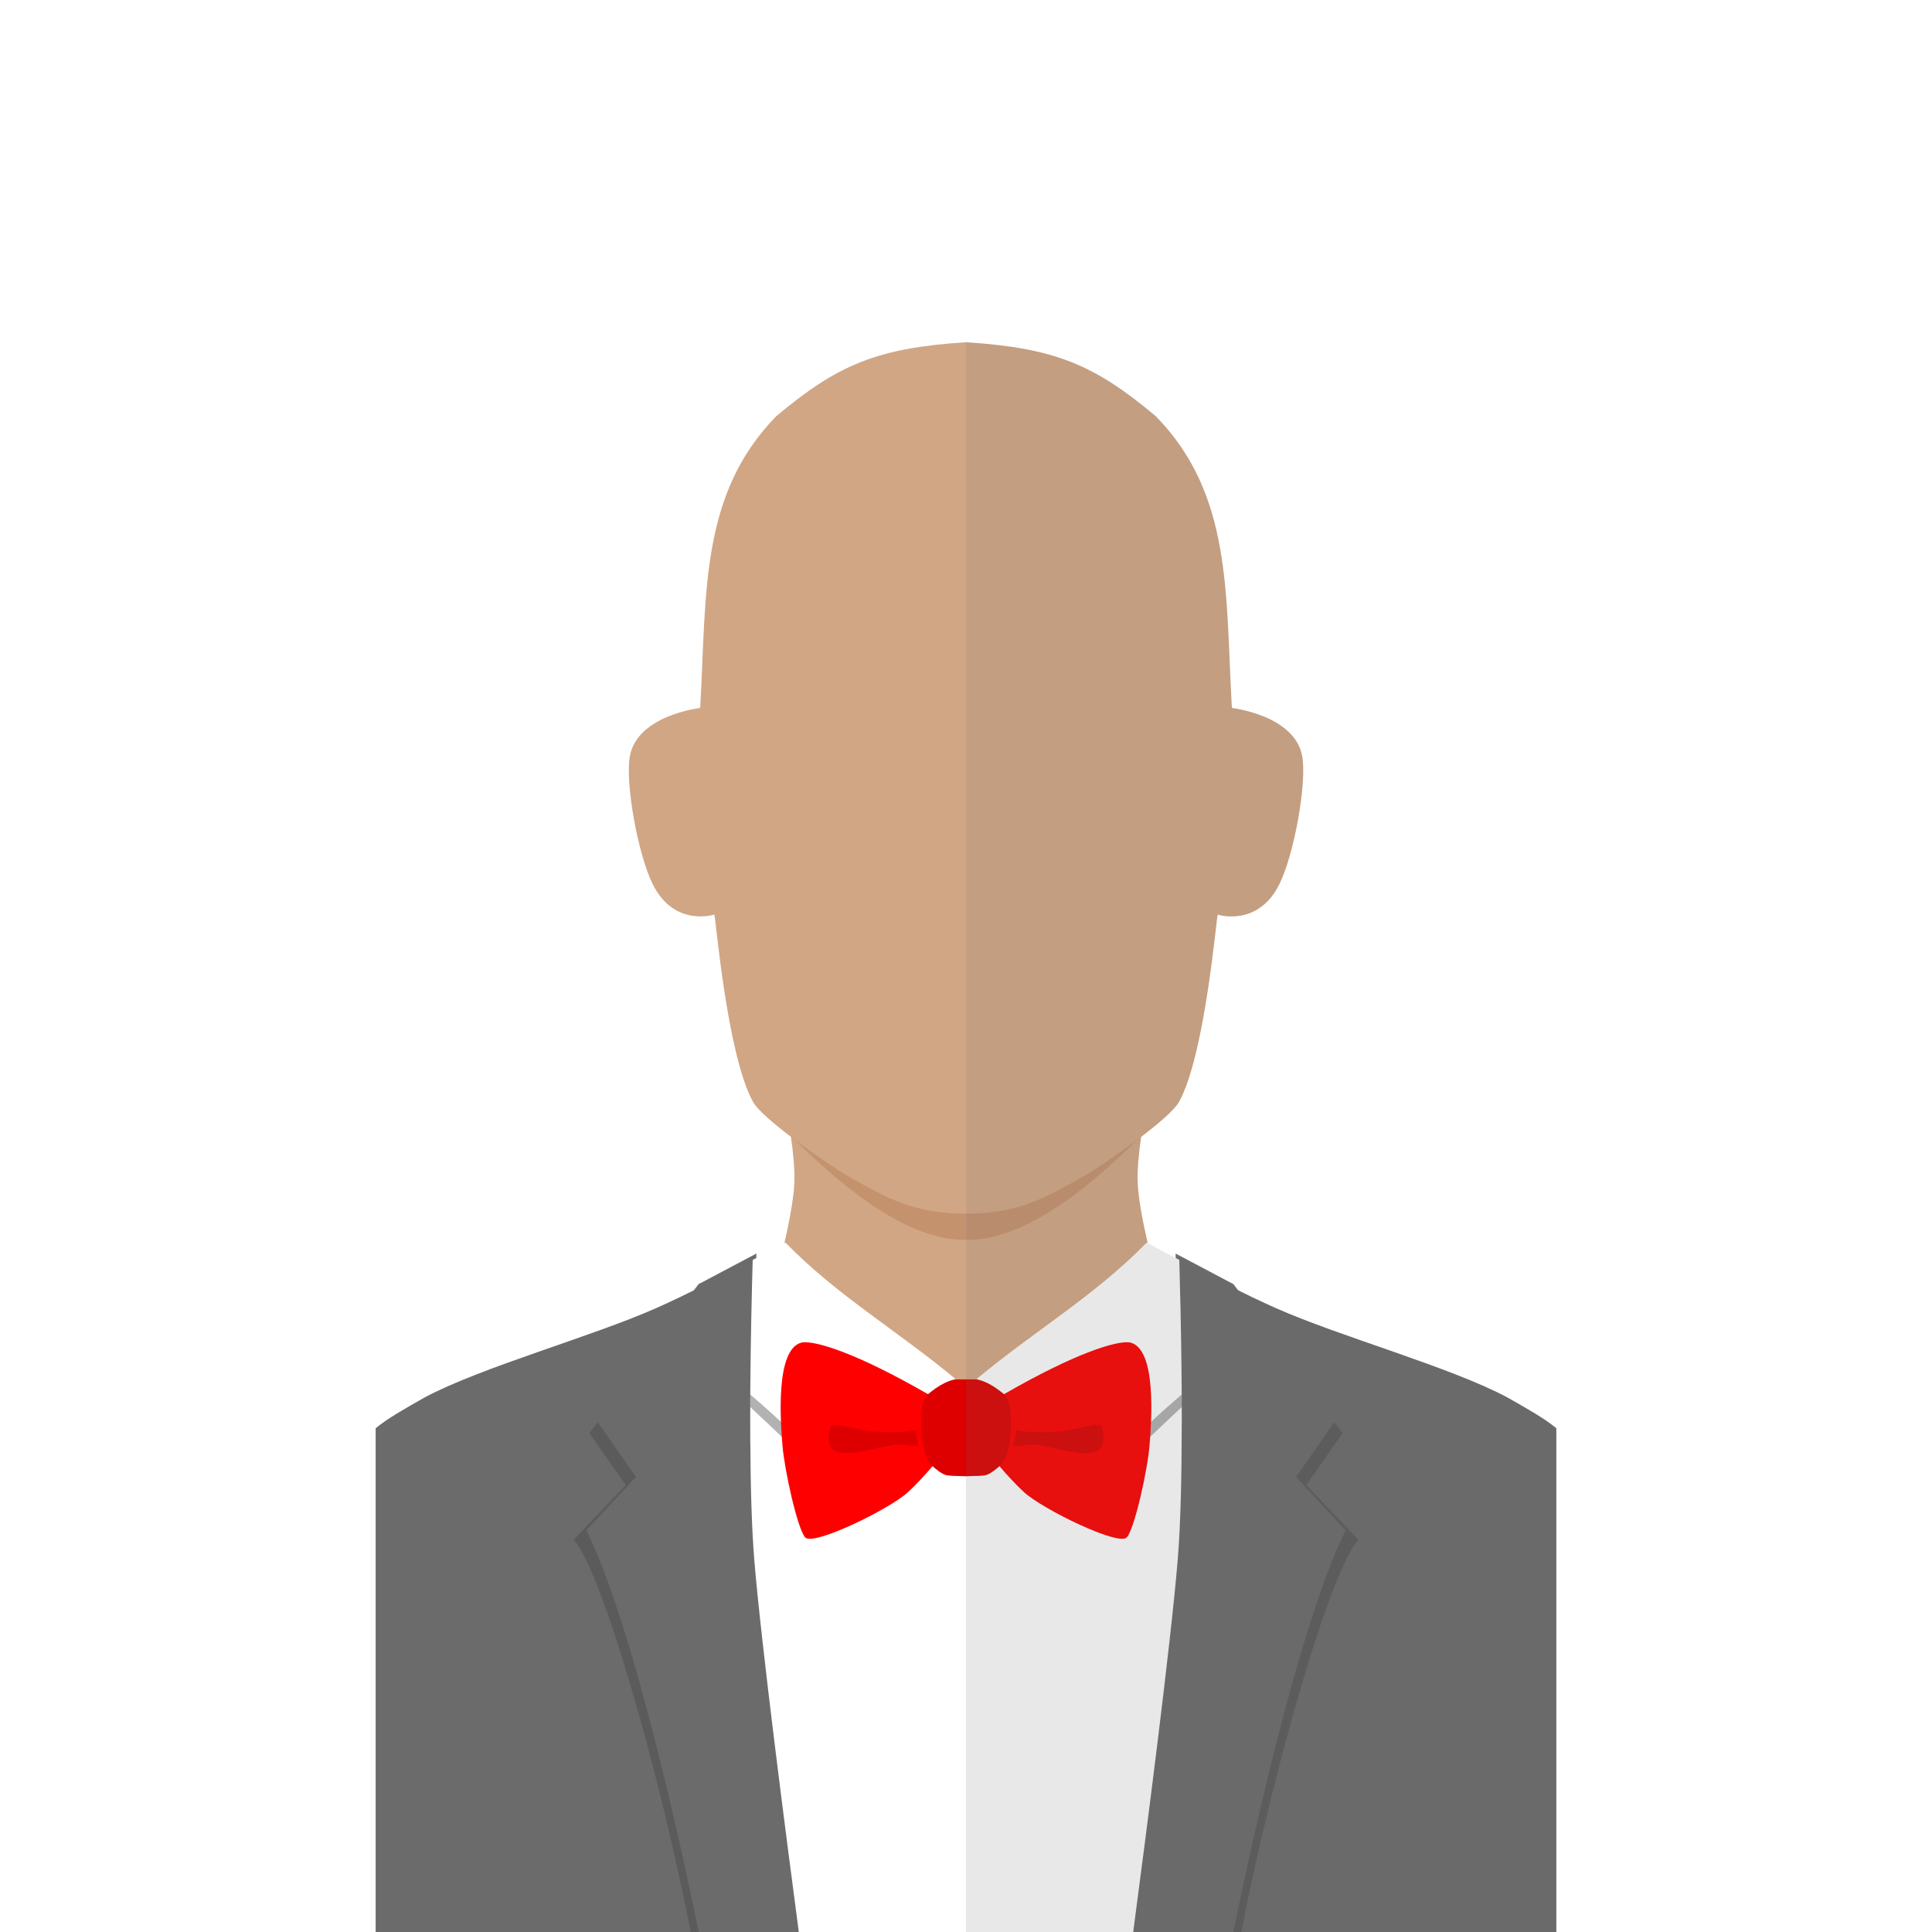
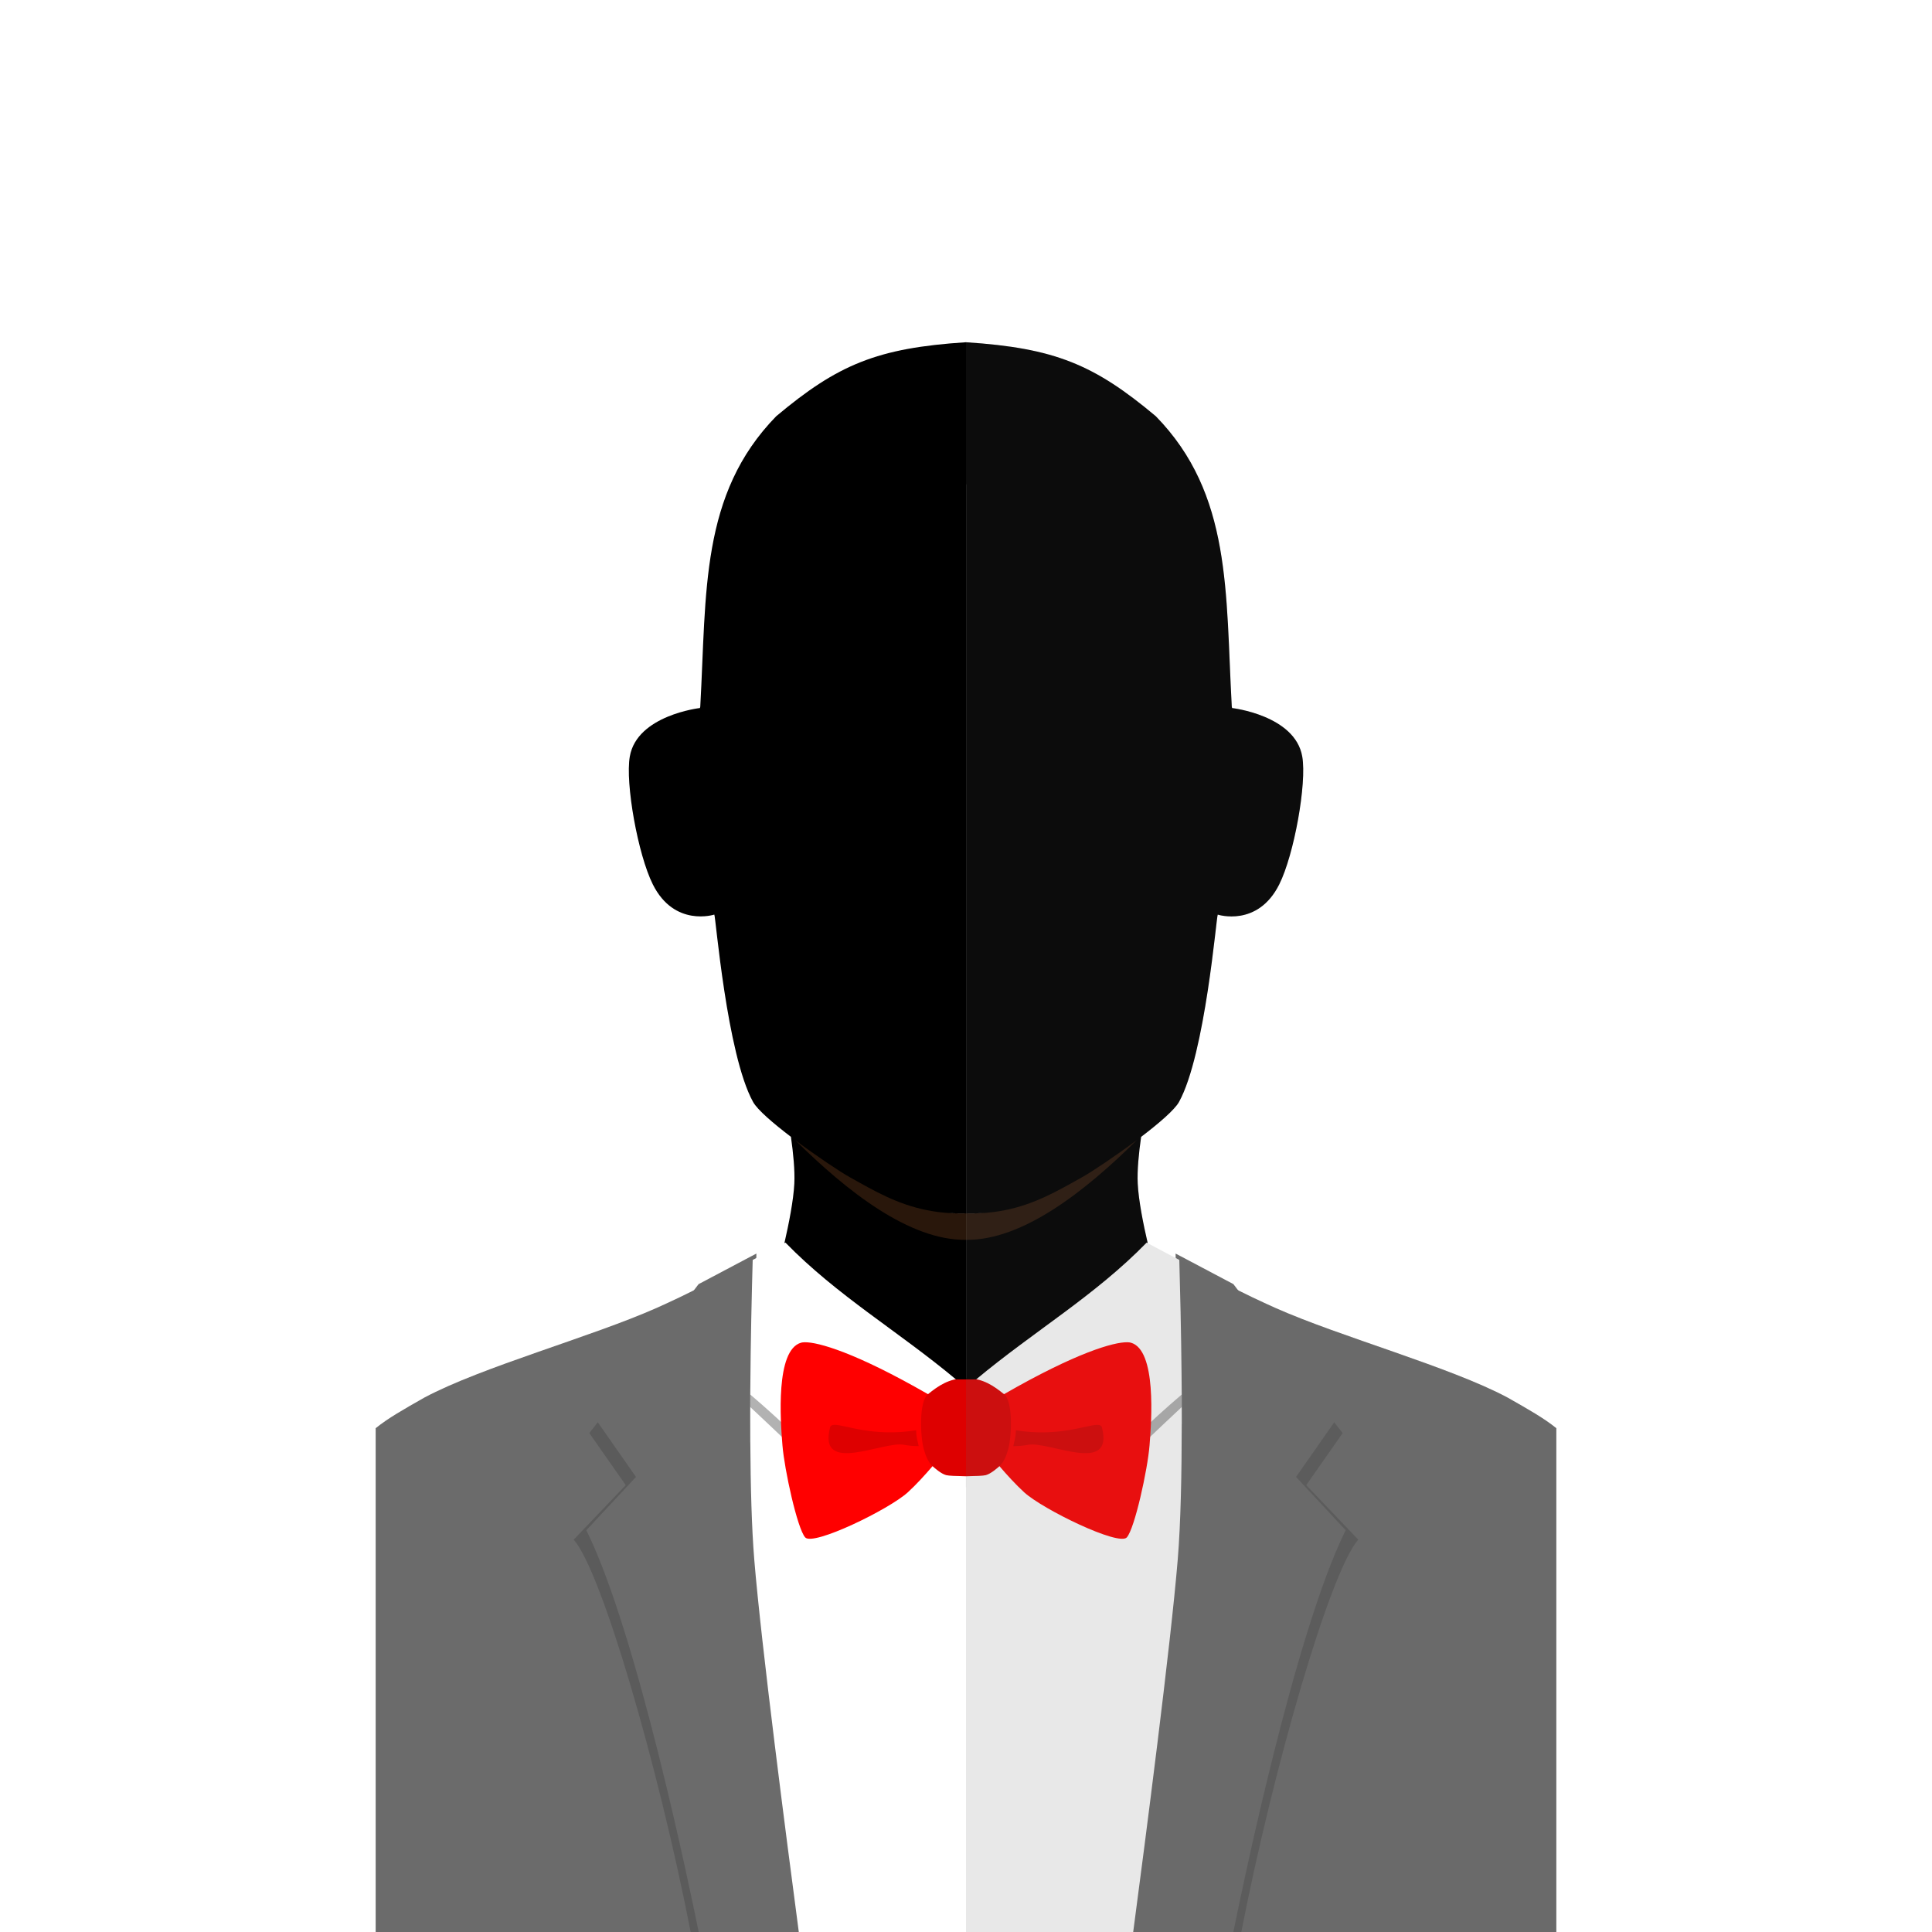
<svg xmlns="http://www.w3.org/2000/svg" height="500px" width="500px" viewBox="0 0 44 72" id="body-svg">
  <defs />
-   <g id="Body" style="display: inline;">
-     <path id="Suit" d="M 12.275 47.871 C 11.685 48.184 10.975 48.518 10.467 48.744 C 8.058 49.815 3.955 50.94 1.816 52.083 C 1.054 52.516 0.459 52.852 0 53.225 L 0 72 L 12.173 72 C 11.822 70.262 9.874 60.867 8.009 57.051 L 9.871 55.051 L 8.515 52.895 L 12.275 47.871 z M 31.725 47.871 L 35.485 52.895 L 34.129 55.051 L 35.991 57.051 C 34.126 60.867 32.178 70.262 31.826 72 L 44 72 L 44 53.225 C 43.541 52.852 42.946 52.516 42.183 52.083 C 40.045 50.94 35.942 49.815 33.533 48.744 C 33.025 48.518 32.315 48.184 31.725 47.871 z " style="fill-rule: evenodd; fill: rgb(107, 107, 107);" />
-     <path id="LapelShadow" d="M 8.362 52.896 L 7.962 53.407 L 9.32 55.347 L 7.38 57.379 C 8.412 58.533 10.529 65.793 11.739 72 L 12.173 72 C 11.822 70.263 9.874 60.868 8.009 57.052 L 9.871 55.052 L 8.362 52.896 z M 35.638 52.896 L 34.129 55.052 L 35.991 57.052 C 34.126 60.868 32.178 70.263 31.826 72 L 32.261 72 C 33.471 65.793 35.588 58.533 36.62 57.379 L 34.68 55.347 L 36.038 53.407 L 35.638 52.896 z " style="fill: rgb(0, 0, 0); fill-rule: evenodd; fill-opacity: 0.15;" />
-     <path id="Lapel" d="M 14.189 46.717 L 13.988 46.822 C 13.68 46.986 12.807 47.447 12.061 47.842 L 12.035 47.855 L 8.199 52.892 L 9.701 55.041 L 7.85 57.028 L 7.89 57.109 C 8.812 58.995 9.768 62.299 10.531 65.338 C 11.289 68.357 11.858 71.113 12.038 72 L 15.903 72 L 15.9 71.982 C 15.44 68.508 14.503 61.293 14.242 58.119 C 13.996 55.124 14.103 49.784 14.184 46.943 L 14.189 46.717 z M 29.811 46.717 L 29.816 46.943 C 29.897 49.784 30.004 55.124 29.758 58.119 C 29.497 61.293 28.56 68.508 28.1 71.982 L 28.097 72 L 31.963 72 C 32.143 71.113 32.711 68.357 33.469 65.338 C 34.232 62.299 35.188 58.995 36.109 57.109 L 36.149 57.028 L 34.299 55.041 L 35.801 52.892 L 31.965 47.855 L 31.94 47.842 C 31.193 47.447 30.32 46.986 30.012 46.822 L 29.811 46.717 z " style="fill-rule: evenodd; fill: rgb(107, 107, 107);" />
-     <path id="Shirt" d="M 15.27 46.309 C 15.202 46.344 14.329 46.807 14.051 46.954 C 14.015 48.217 13.975 49.912 13.962 51.753 L 13.961 51.752 C 13.956 52.414 13.956 53.084 13.96 53.745 L 13.962 53.748 C 13.972 55.374 14.012 56.935 14.11 58.13 C 14.372 61.314 15.309 68.525 15.769 72 L 18.12 72 L 21.999 72 L 21.999 55.421 L 22.001 55.421 L 22.001 72 L 25.88 72 L 28.231 72 C 28.691 68.525 29.628 61.314 29.89 58.13 C 30.002 56.769 30.039 54.934 30.04 53.068 L 30.043 53.064 C 30.043 52.699 30.042 52.333 30.04 51.969 C 30.039 51.95 30.039 51.932 30.039 51.913 C 30.038 51.796 30.037 51.68 30.036 51.564 C 30.036 51.461 30.035 51.357 30.034 51.255 C 30.034 51.23 30.034 51.205 30.033 51.18 L 30.033 51.18 C 30.017 49.562 29.981 48.085 29.949 46.954 C 29.671 46.807 28.798 46.344 28.73 46.309 C 26.791 48.299 24.539 49.6 22.369 51.412 C 22.369 51.412 22.362 51.407 22.362 51.407 L 22.001 51.407 L 22.001 51.674 L 21.999 51.674 L 21.999 51.407 L 21.637 51.407 C 21.638 51.407 21.631 51.412 21.631 51.412 C 19.461 49.6 17.209 48.299 15.27 46.309 z M 14.838 52.743 C 14.988 52.879 15.139 53.018 15.292 53.162 C 15.445 53.306 15.599 53.453 15.755 53.605 C 15.911 53.757 16.068 53.912 16.227 54.072 C 16.385 54.231 16.545 54.395 16.706 54.563 C 16.867 54.73 17.029 54.902 17.193 55.079 C 17.356 55.255 17.52 55.436 17.686 55.621 C 17.52 55.436 17.356 55.255 17.193 55.079 C 17.029 54.902 16.867 54.73 16.706 54.563 C 16.545 54.395 16.385 54.231 16.227 54.072 C 16.068 53.912 15.911 53.757 15.755 53.605 C 15.599 53.453 15.445 53.306 15.292 53.162 C 15.139 53.018 14.988 52.879 14.838 52.743 z M 29.162 52.743 C 29.012 52.879 28.861 53.018 28.708 53.162 C 28.555 53.306 28.401 53.453 28.245 53.605 C 28.089 53.757 27.931 53.912 27.773 54.072 C 27.614 54.231 27.455 54.395 27.294 54.563 C 27.133 54.73 26.97 54.902 26.807 55.079 C 26.644 55.255 26.48 55.436 26.314 55.621 C 26.254 55.532 26.193 55.444 26.132 55.358 C 26.193 55.444 26.254 55.532 26.314 55.621 C 26.48 55.436 26.644 55.255 26.807 55.079 C 26.97 54.902 27.133 54.73 27.294 54.563 C 27.455 54.395 27.614 54.231 27.773 54.072 C 27.931 53.912 28.089 53.757 28.245 53.605 C 28.401 53.453 28.555 53.306 28.708 53.162 C 28.861 53.018 29.012 52.879 29.162 52.743 z M 19.252 53.641 C 19.123 53.783 18.991 53.931 18.86 54.085 C 18.794 54.162 18.728 54.24 18.662 54.32 C 18.596 54.4 18.53 54.481 18.465 54.564 C 18.407 54.636 18.35 54.709 18.293 54.783 C 18.35 54.709 18.407 54.636 18.465 54.564 C 18.53 54.482 18.596 54.4 18.662 54.32 C 18.728 54.241 18.794 54.162 18.86 54.085 C 18.992 53.931 19.123 53.783 19.252 53.641 z M 25.394 54.389 C 25.431 54.434 25.467 54.479 25.503 54.524 C 25.467 54.479 25.431 54.434 25.394 54.389 z M 25.575 54.613 C 25.613 54.661 25.65 54.71 25.688 54.758 C 25.651 54.71 25.613 54.661 25.575 54.613 z M 18.24 54.852 C 18.197 54.907 18.155 54.964 18.113 55.02 C 18.155 54.964 18.197 54.908 18.24 54.852 z M 25.769 54.863 C 25.814 54.923 25.859 54.983 25.904 55.043 C 25.859 54.983 25.814 54.923 25.769 54.863 z M 25.935 55.084 C 25.988 55.157 26.042 55.231 26.095 55.305 C 26.042 55.231 25.988 55.157 25.935 55.084 z M 18.056 55.097 C 18.011 55.158 17.966 55.221 17.921 55.283 C 17.966 55.221 18.011 55.158 18.056 55.097 z " style="fill-rule: evenodd; fill: rgb(255, 255, 255);" />
-     <path id="CollarShadow" d="M 30.032 51.18 C 30.034 51.424 30.037 51.664 30.039 51.913 C 30.037 51.668 30.036 51.422 30.033 51.18 L 30.032 51.18 z M 21.999 51.674 L 21.999 55.195 L 21.999 55.421 L 22.001 55.421 L 22.001 55.195 L 22.001 51.674 L 21.999 51.674 z M 13.961 51.752 C 13.956 52.414 13.956 53.084 13.96 53.745 L 13.962 53.748 C 13.96 53.313 13.959 52.874 13.96 52.436 C 14.382 52.831 17.292 55.566 17.678 56.024 L 17.697 56.046 C 17.757 56.006 17.82 55.927 17.916 55.831 C 18.159 55.588 19.068 54.471 19.436 53.945 L 20.193 55.195 L 19.252 53.641 C 18.734 54.209 18.191 54.873 17.686 55.621 C 16.363 54.141 15.103 52.943 13.96 51.969 C 13.961 51.895 13.962 51.826 13.962 51.753 L 13.961 51.752 z M 30.04 51.969 C 28.897 52.943 27.637 54.141 26.314 55.621 C 25.807 54.871 25.265 54.208 24.748 53.641 L 24.564 53.945 C 24.932 54.471 25.841 55.588 26.084 55.831 C 26.18 55.927 26.243 56.006 26.303 56.046 L 26.322 56.024 C 26.708 55.566 29.618 52.831 30.04 52.436 C 30.04 52.646 30.04 52.857 30.04 53.068 L 30.043 53.064 C 30.043 52.699 30.042 52.333 30.04 51.969 z " style="fill: rgb(0, 0, 0); fill-rule: evenodd; fill-opacity: 0.304;" />
-     <g id="TieGroup" style="display: none;">
-       <path fill="#ff0000" id="Tie" d="M 20.389,55.195 18.12,72 h 3.879 V 55.195 Z m 1.611,0 V 72 h 3.879 L 23.61,55.195 Z" style="fill-rule: evenodd;" />
-       <path fill="#ff0000" id="TieKnot" d="m 21.637,51.407 c 0.023,-0.007 -1.103,0.811 -2.391,2.226 l 0.946,1.562 h 1.806 v -3.788 z m 0.363,0 v 3.788 h 1.806 l 0.946,-1.562 c -1.288,-1.415 -2.413,-2.233 -2.391,-2.226 z" style="fill-rule: evenodd;" />
-       <path id="TieTint" d="M 20.389,55.195 18.12,72 h 3.879 V 55.195 Z m 1.611,0 V 72 h 3.879 L 23.61,55.195 Z" style="fill: rgb(0, 0, 0); fill-opacity: 0.15; fill-rule: evenodd;" />
+   <g id="Body" style="display: inline">
+     <path id="Suit" d="M 12.275 47.871 C 11.685 48.184 10.975 48.518 10.467 48.744 C 8.058 49.815 3.955 50.94 1.816 52.083 C 1.054 52.516 0.459 52.852 0 53.225 L 0 72 L 12.173 72 C 11.822 70.262 9.874 60.867 8.009 57.051 L 9.871 55.051 L 8.515 52.895 L 12.275 47.871 z M 31.725 47.871 L 35.485 52.895 L 34.129 55.051 L 35.991 57.051 C 34.126 60.867 32.178 70.262 31.826 72 L 44 72 L 44 53.225 C 43.541 52.852 42.946 52.516 42.183 52.083 C 40.045 50.94 35.942 49.815 33.533 48.744 C 33.025 48.518 32.315 48.184 31.725 47.871 z " style="fill-rule: evenodd; fill: rgb(107, 107, 107)" />
+     <path id="LapelShadow" d="M 8.362 52.896 L 7.962 53.407 L 9.32 55.347 L 7.38 57.379 C 8.412 58.533 10.529 65.793 11.739 72 L 12.173 72 C 11.822 70.263 9.874 60.868 8.009 57.052 L 9.871 55.052 L 8.362 52.896 z M 35.638 52.896 L 34.129 55.052 L 35.991 57.052 C 34.126 60.868 32.178 70.263 31.826 72 L 32.261 72 C 33.471 65.793 35.588 58.533 36.62 57.379 L 34.68 55.347 L 36.038 53.407 L 35.638 52.896 z " style="fill: rgb(0, 0, 0); fill-rule: evenodd; fill-opacity: 0.15" />
+     <path id="Lapel" d="M 14.189 46.717 L 13.988 46.822 C 13.68 46.986 12.807 47.447 12.061 47.842 L 12.035 47.855 L 8.199 52.892 L 9.701 55.041 L 7.85 57.028 L 7.89 57.109 C 8.812 58.995 9.768 62.299 10.531 65.338 C 11.289 68.357 11.858 71.113 12.038 72 L 15.903 72 L 15.9 71.982 C 15.44 68.508 14.503 61.293 14.242 58.119 C 13.996 55.124 14.103 49.784 14.184 46.943 L 14.189 46.717 z M 29.811 46.717 L 29.816 46.943 C 29.897 49.784 30.004 55.124 29.758 58.119 C 29.497 61.293 28.56 68.508 28.1 71.982 L 28.097 72 L 31.963 72 C 32.143 71.113 32.711 68.357 33.469 65.338 C 34.232 62.299 35.188 58.995 36.109 57.109 L 36.149 57.028 L 34.299 55.041 L 35.801 52.892 L 31.965 47.855 L 31.94 47.842 C 31.193 47.447 30.32 46.986 30.012 46.822 L 29.811 46.717 z " style="fill-rule: evenodd; fill: rgb(107, 107, 107)" />
+     <path id="Shirt" d="M 15.27 46.309 C 15.202 46.344 14.329 46.807 14.051 46.954 C 14.015 48.217 13.975 49.912 13.962 51.753 L 13.961 51.752 C 13.956 52.414 13.956 53.084 13.96 53.745 L 13.962 53.748 C 13.972 55.374 14.012 56.935 14.11 58.13 C 14.372 61.314 15.309 68.525 15.769 72 L 18.12 72 L 21.999 72 L 21.999 55.421 L 22.001 55.421 L 22.001 72 L 25.88 72 L 28.231 72 C 28.691 68.525 29.628 61.314 29.89 58.13 C 30.002 56.769 30.039 54.934 30.04 53.068 L 30.043 53.064 C 30.043 52.699 30.042 52.333 30.04 51.969 C 30.039 51.95 30.039 51.932 30.039 51.913 C 30.038 51.796 30.037 51.68 30.036 51.564 C 30.036 51.461 30.035 51.357 30.034 51.255 C 30.034 51.23 30.034 51.205 30.033 51.18 L 30.033 51.18 C 30.017 49.562 29.981 48.085 29.949 46.954 C 29.671 46.807 28.798 46.344 28.73 46.309 C 26.791 48.299 24.539 49.6 22.369 51.412 C 22.369 51.412 22.362 51.407 22.362 51.407 L 22.001 51.407 L 22.001 51.674 L 21.999 51.674 L 21.999 51.407 L 21.637 51.407 C 21.638 51.407 21.631 51.412 21.631 51.412 C 19.461 49.6 17.209 48.299 15.27 46.309 z M 14.838 52.743 C 14.988 52.879 15.139 53.018 15.292 53.162 C 15.445 53.306 15.599 53.453 15.755 53.605 C 15.911 53.757 16.068 53.912 16.227 54.072 C 16.385 54.231 16.545 54.395 16.706 54.563 C 16.867 54.73 17.029 54.902 17.193 55.079 C 17.356 55.255 17.52 55.436 17.686 55.621 C 17.52 55.436 17.356 55.255 17.193 55.079 C 17.029 54.902 16.867 54.73 16.706 54.563 C 16.545 54.395 16.385 54.231 16.227 54.072 C 16.068 53.912 15.911 53.757 15.755 53.605 C 15.599 53.453 15.445 53.306 15.292 53.162 C 15.139 53.018 14.988 52.879 14.838 52.743 z M 29.162 52.743 C 29.012 52.879 28.861 53.018 28.708 53.162 C 28.555 53.306 28.401 53.453 28.245 53.605 C 28.089 53.757 27.931 53.912 27.773 54.072 C 27.614 54.231 27.455 54.395 27.294 54.563 C 27.133 54.73 26.97 54.902 26.807 55.079 C 26.644 55.255 26.48 55.436 26.314 55.621 C 26.254 55.532 26.193 55.444 26.132 55.358 C 26.193 55.444 26.254 55.532 26.314 55.621 C 26.48 55.436 26.644 55.255 26.807 55.079 C 26.97 54.902 27.133 54.73 27.294 54.563 C 27.455 54.395 27.614 54.231 27.773 54.072 C 27.931 53.912 28.089 53.757 28.245 53.605 C 28.401 53.453 28.555 53.306 28.708 53.162 C 28.861 53.018 29.012 52.879 29.162 52.743 z M 19.252 53.641 C 19.123 53.783 18.991 53.931 18.86 54.085 C 18.794 54.162 18.728 54.24 18.662 54.32 C 18.596 54.4 18.53 54.481 18.465 54.564 C 18.407 54.636 18.35 54.709 18.293 54.783 C 18.35 54.709 18.407 54.636 18.465 54.564 C 18.53 54.482 18.596 54.4 18.662 54.32 C 18.728 54.241 18.794 54.162 18.86 54.085 C 18.992 53.931 19.123 53.783 19.252 53.641 z M 25.394 54.389 C 25.431 54.434 25.467 54.479 25.503 54.524 C 25.467 54.479 25.431 54.434 25.394 54.389 z M 25.575 54.613 C 25.613 54.661 25.65 54.71 25.688 54.758 C 25.651 54.71 25.613 54.661 25.575 54.613 z M 18.24 54.852 C 18.197 54.907 18.155 54.964 18.113 55.02 C 18.155 54.964 18.197 54.908 18.24 54.852 z M 25.769 54.863 C 25.814 54.923 25.859 54.983 25.904 55.043 C 25.859 54.983 25.814 54.923 25.769 54.863 z M 25.935 55.084 C 25.988 55.157 26.042 55.231 26.095 55.305 C 26.042 55.231 25.988 55.157 25.935 55.084 z M 18.056 55.097 C 18.011 55.158 17.966 55.221 17.921 55.283 C 17.966 55.221 18.011 55.158 18.056 55.097 z " style="fill-rule: evenodd; fill: rgb(255, 255, 255)" />
+     <path id="CollarShadow" d="M 30.032 51.18 C 30.034 51.424 30.037 51.664 30.039 51.913 C 30.037 51.668 30.036 51.422 30.033 51.18 L 30.032 51.18 z M 21.999 51.674 L 21.999 55.195 L 21.999 55.421 L 22.001 55.421 L 22.001 55.195 L 22.001 51.674 L 21.999 51.674 z M 13.961 51.752 C 13.956 52.414 13.956 53.084 13.96 53.745 L 13.962 53.748 C 13.96 53.313 13.959 52.874 13.96 52.436 C 14.382 52.831 17.292 55.566 17.678 56.024 L 17.697 56.046 C 17.757 56.006 17.82 55.927 17.916 55.831 C 18.159 55.588 19.068 54.471 19.436 53.945 L 20.193 55.195 L 19.252 53.641 C 18.734 54.209 18.191 54.873 17.686 55.621 C 16.363 54.141 15.103 52.943 13.96 51.969 C 13.961 51.895 13.962 51.826 13.962 51.753 L 13.961 51.752 z M 30.04 51.969 C 28.897 52.943 27.637 54.141 26.314 55.621 C 25.807 54.871 25.265 54.208 24.748 53.641 L 24.564 53.945 C 24.932 54.471 25.841 55.588 26.084 55.831 C 26.18 55.927 26.243 56.006 26.303 56.046 L 26.322 56.024 C 26.708 55.566 29.618 52.831 30.04 52.436 C 30.04 52.646 30.04 52.857 30.04 53.068 L 30.043 53.064 C 30.043 52.699 30.042 52.333 30.04 51.969 z " style="fill: rgb(0, 0, 0); fill-rule: evenodd; fill-opacity: 0.304" />
+     <g id="TieGroup" style="display: none">
+       <path fill="#ff0000" id="Tie" d="M 20.389,55.195 18.12,72 h 3.879 V 55.195 Z m 1.611,0 V 72 h 3.879 L 23.61,55.195 Z" style="fill-rule: evenodd" />
+       <path fill="#ff0000" id="TieKnot" d="m 21.637,51.407 c 0.023,-0.007 -1.103,0.811 -2.391,2.226 l 0.946,1.562 h 1.806 v -3.788 z m 0.363,0 v 3.788 h 1.806 l 0.946,-1.562 c -1.288,-1.415 -2.413,-2.233 -2.391,-2.226 z" style="fill-rule: evenodd" />
+       <path id="TieTint" d="M 20.389,55.195 18.12,72 h 3.879 V 55.195 Z m 1.611,0 V 72 h 3.879 L 23.61,55.195 Z" style="fill: rgb(0, 0, 0); fill-opacity: 0.15; fill-rule: evenodd" />
    </g>
-     <g id="BowtieGroup" style="display: inline;">
-       <path fill="#ff0000" d="m 15.995,50.022 c -0.056,6.37e-4 -0.101,0.006 -0.136,0.015 -0.968,0.265 -0.773,2.923 -0.699,3.83 0.074,0.907 0.552,3.091 0.846,3.427 0.294,0.336 3.127,-1.042 3.826,-1.68 0.319,-0.292 0.653,-0.66 0.922,-0.975 3.6e-4,3.26e-4 7.05e-4,7.4e-4 0.001,10e-4 0.058,0.053 0.315,0.286 0.513,0.335 0.085,0.021 0.357,0.034 0.732,0.04 0.375,-0.006 0.647,-0.018 0.732,-0.04 0.198,-0.05 0.455,-0.283 0.513,-0.335 3.28e-4,-2.93e-4 6.73e-4,-7.07e-4 0.001,-10e-4 0.269,0.315 0.603,0.683 0.922,0.975 0.699,0.638 3.531,2.016 3.826,1.68 0.294,-0.336 0.773,-2.52 0.846,-3.427 0.074,-0.907 0.268,-3.565 -0.699,-3.83 -0.034,-0.009 -0.079,-0.015 -0.136,-0.015 -0.499,-0.006 -1.883,0.379 -4.589,1.935 -0.375,-0.302 -0.782,-0.596 -1.416,-0.596 -0.634,0 -1.041,0.294 -1.416,0.596 -2.706,-1.556 -4.09,-1.94 -4.589,-1.935 z" id="Bowtie" style="fill-rule: evenodd;" />
-       <path d="m 20.579,51.961 c -0.336,0.269 -0.285,1.579 -0.151,2.049 0.068,0.239 0.16,0.48 0.327,0.631 0.058,0.053 0.315,0.286 0.513,0.335 0.085,0.021 0.357,0.034 0.732,0.04 0.375,-0.006 0.647,-0.018 0.732,-0.04 0.198,-0.05 0.455,-0.283 0.513,-0.335 0.167,-0.151 0.259,-0.392 0.327,-0.631 0.134,-0.47 0.185,-1.781 -0.151,-2.049 -0.377,-0.303 -0.784,-0.6 -1.421,-0.6 -0.637,0 -1.044,0.296 -1.421,0.6 z m -3.483,1.139 c -0.09,0.002 -0.145,0.029 -0.162,0.096 -0.46,1.789 1.983,0.496 2.755,0.647 0.178,0.035 0.365,0.049 0.548,0.05 -0.041,-0.212 -0.092,-0.309 -0.095,-0.592 -1.598,0.261 -2.656,-0.209 -3.046,-0.202 z m 9.785,0 c -0.408,0.01 -1.456,0.458 -3.023,0.202 -0.003,0.282 -0.054,0.38 -0.095,0.592 0.183,-0.002 0.371,-0.015 0.548,-0.05 0.773,-0.151 3.215,1.142 2.755,-0.647 -0.019,-0.073 -0.082,-0.099 -0.186,-0.096 z" id="BowtieShadow" style="fill: rgb(0, 0, 0); fill-opacity: 0.13; fill-rule: evenodd;" />
+     <g id="BowtieGroup" style="display: inline">
+       <path fill="#ff0000" d="m 15.995,50.022 c -0.056,6.37e-4 -0.101,0.006 -0.136,0.015 -0.968,0.265 -0.773,2.923 -0.699,3.83 0.074,0.907 0.552,3.091 0.846,3.427 0.294,0.336 3.127,-1.042 3.826,-1.68 0.319,-0.292 0.653,-0.66 0.922,-0.975 3.6e-4,3.26e-4 7.05e-4,7.4e-4 0.001,10e-4 0.058,0.053 0.315,0.286 0.513,0.335 0.085,0.021 0.357,0.034 0.732,0.04 0.375,-0.006 0.647,-0.018 0.732,-0.04 0.198,-0.05 0.455,-0.283 0.513,-0.335 3.28e-4,-2.93e-4 6.73e-4,-7.07e-4 0.001,-10e-4 0.269,0.315 0.603,0.683 0.922,0.975 0.699,0.638 3.531,2.016 3.826,1.68 0.294,-0.336 0.773,-2.52 0.846,-3.427 0.074,-0.907 0.268,-3.565 -0.699,-3.83 -0.034,-0.009 -0.079,-0.015 -0.136,-0.015 -0.499,-0.006 -1.883,0.379 -4.589,1.935 -0.375,-0.302 -0.782,-0.596 -1.416,-0.596 -0.634,0 -1.041,0.294 -1.416,0.596 -2.706,-1.556 -4.09,-1.94 -4.589,-1.935 z" id="Bowtie" style="fill-rule: evenodd" />
+       <path d="m 20.579,51.961 c -0.336,0.269 -0.285,1.579 -0.151,2.049 0.068,0.239 0.16,0.48 0.327,0.631 0.058,0.053 0.315,0.286 0.513,0.335 0.085,0.021 0.357,0.034 0.732,0.04 0.375,-0.006 0.647,-0.018 0.732,-0.04 0.198,-0.05 0.455,-0.283 0.513,-0.335 0.167,-0.151 0.259,-0.392 0.327,-0.631 0.134,-0.47 0.185,-1.781 -0.151,-2.049 -0.377,-0.303 -0.784,-0.6 -1.421,-0.6 -0.637,0 -1.044,0.296 -1.421,0.6 z m -3.483,1.139 c -0.09,0.002 -0.145,0.029 -0.162,0.096 -0.46,1.789 1.983,0.496 2.755,0.647 0.178,0.035 0.365,0.049 0.548,0.05 -0.041,-0.212 -0.092,-0.309 -0.095,-0.592 -1.598,0.261 -2.656,-0.209 -3.046,-0.202 z m 9.785,0 c -0.408,0.01 -1.456,0.458 -3.023,0.202 -0.003,0.282 -0.054,0.38 -0.095,0.592 0.183,-0.002 0.371,-0.015 0.548,-0.05 0.773,-0.151 3.215,1.142 2.755,-0.647 -0.019,-0.073 -0.082,-0.099 -0.186,-0.096 z" id="BowtieShadow" style="fill: rgb(0, 0, 0); fill-opacity: 0.13; fill-rule: evenodd" />
    </g>
-     <path fill="#d1a684" id="Head" d="m 22,12.754 c -3.311,0.214 -4.781,0.835 -7.072,2.757 -2.841,2.911 -2.594,6.565 -2.831,10.823 -10e-4,0.004 -0.013,0.052 -0.013,0.052 0,0 -2.345,0.267 -2.613,1.807 -0.174,0.998 0.301,3.652 0.858,4.766 0.804,1.607 2.291,1.125 2.291,1.125 0.048,0.028 0.463,5.204 1.444,6.981 0.161,0.293 0.749,0.797 1.412,1.302 0.086,0.602 0.15,1.25 0.126,1.741 -0.031,0.626 -0.206,1.506 -0.37,2.221 0.004,-0.002 0.037,-0.02 0.039,-0.021 1.94,1.99 4.191,3.291 6.362,5.104 0.004,-0.004 0.007,-0.006 0.006,-0.006 h 0.362 v -6.188 c -0.118,0.003 -0.232,0.003 -0.345,5.17e-4 0.112,0.003 0.227,0.003 0.345,-5.17e-4 v -27.168 c 3.6e-4,-2e-5 7.14e-4,2.2e-5 10e-4,0 3.2e-4,2.2e-5 6.73e-4,-2e-5 0.001,0 v 27.168 c 0.118,0.003 0.232,0.003 0.345,5.17e-4 -0.112,0.003 -0.227,0.003 -0.345,-5.17e-4 v 6.188 h 0.362 c -0.001,-3e-4 0.001,0.002 0.006,0.006 2.171,-1.812 4.422,-3.113 6.362,-5.104 0.002,0.001 0.035,0.019 0.039,0.021 C 28.606,45.615 28.431,44.735 28.4,44.109 c -0.025,-0.492 0.04,-1.139 0.126,-1.741 0.662,-0.504 1.25,-1.009 1.412,-1.302 0.981,-1.778 1.396,-6.953 1.444,-6.981 0,0 1.487,0.482 2.291,-1.125 0.557,-1.114 1.032,-3.768 0.858,-4.766 -0.268,-1.54 -2.613,-1.807 -2.613,-1.807 0,0 -0.012,-0.047 -0.013,-0.052 -0.237,-4.258 0.01,-7.912 -2.831,-10.823 -2.292,-1.922 -3.761,-2.543 -7.072,-2.757 z m -6.464,29.66 c 0.069,0.052 0.139,0.105 0.209,0.157 -0.07,-0.052 -0.14,-0.104 -0.209,-0.157 z m 0.265,0.198 c 0.167,0.123 0.334,0.242 0.498,0.358 -0.164,-0.116 -0.331,-0.235 -0.498,-0.358 z m 12.397,0 c -0.171,0.126 -0.341,0.248 -0.508,0.366 0.167,-0.118 0.338,-0.24 0.508,-0.366 z m -0.585,0.42 c -0.155,0.108 -0.303,0.21 -0.443,0.305 0.141,-0.095 0.289,-0.196 0.443,-0.305 z m -11.213,0.01 c 0.156,0.109 0.307,0.213 0.449,0.308 -0.142,-0.096 -0.292,-0.198 -0.449,-0.308 z m 0.535,0.366 c 0.147,0.098 0.285,0.188 0.402,0.262 -0.117,-0.074 -0.253,-0.163 -0.402,-0.262 z m 10.112,0.011 c -0.146,0.097 -0.278,0.183 -0.394,0.256 0.113,-0.072 0.251,-0.161 0.394,-0.256 z m -9.654,0.286 c 0.046,0.029 0.092,0.058 0.131,0.081 0.053,0.032 0.098,0.059 0.136,0.08 -0.038,-0.021 -0.084,-0.048 -0.136,-0.08 -0.039,-0.023 -0.086,-0.053 -0.131,-0.081 z m 9.076,0.084 c -0.05,0.03 -0.095,0.056 -0.131,0.076 0.036,-0.02 0.081,-0.046 0.131,-0.076 z M 18.13,44.126 c 0.128,0.071 0.258,0.141 0.389,0.21 -0.131,-0.069 -0.26,-0.139 -0.389,-0.21 z m 7.74,0 c -0.128,0.071 -0.257,0.141 -0.389,0.21 0.131,-0.069 0.261,-0.139 0.389,-0.21 z m -4.775,1.056 c 0.042,0.004 0.084,0.009 0.127,0.013 -0.043,-0.004 -0.085,-0.008 -0.127,-0.013 z m 1.81,0 c -0.042,0.005 -0.084,0.009 -0.127,0.013 0.043,-0.004 0.085,-0.008 0.127,-0.013 z m -1.572,0.022 c 0.097,0.007 0.196,0.012 0.298,0.015 -0.052,-0.001 -0.103,-0.003 -0.154,-0.006 -0.003,-1.57e-4 -0.006,-3.56e-4 -0.009,-5.17e-4 -0.045,-0.002 -0.09,-0.005 -0.134,-0.009 z m 1.334,0 c -0.044,0.003 -0.089,0.006 -0.134,0.009 -0.003,1.61e-4 -0.006,3.6e-4 -0.009,5.17e-4 -0.05,0.003 -0.101,0.004 -0.153,0.006 0.101,-0.003 0.199,-0.008 0.296,-0.015 z" style="fill-rule: evenodd;" />
-     <path id="NeckShadow" d="m 15.625,42.48 c 1.954,1.935 4.277,3.751 6.375,3.725 2.099,0.026 4.422,-1.79 6.375,-3.725 -0.818,0.613 -1.706,1.201 -2.032,1.382 -0.001,7e-4 -0.003,0.002 -0.004,0.003 h -5.17e-4 c -0.175,0.097 -0.35,0.196 -0.528,0.294 -0.059,0.033 -0.119,0.065 -0.178,0.097 -0.866,0.468 -1.805,0.892 -3.1,0.957 -3.2e-4,1.8e-5 -6.93e-4,-1.7e-5 -0.001,0 -10e-4,4.3e-5 -0.002,-4.2e-5 -0.003,0 -0.002,1.28e-4 -0.005,4.04e-4 -0.007,5.17e-4 -0.048,0.002 -0.097,0.004 -0.146,0.006 -0.018,4.6e-4 -0.037,6.82e-4 -0.055,10e-4 -0.031,5.63e-4 -0.063,8.64e-4 -0.095,0.001 -0.027,1.52e-4 -0.054,1.52e-4 -0.081,0 -0.048,-3e-4 -0.097,-7.67e-4 -0.146,-0.002 h -5.16e-4 -5.17e-4 c -0.049,0.001 -0.098,0.002 -0.146,0.002 -0.027,1.52e-4 -0.054,1.52e-4 -0.081,0 -0.032,-1.69e-4 -0.063,-4.7e-4 -0.095,-0.001 -0.018,-3.52e-4 -0.037,-5.74e-4 -0.055,-10e-4 -0.049,-0.001 -0.098,-0.003 -0.146,-0.006 -0.002,-1.13e-4 -0.005,-3.89e-4 -0.007,-5.17e-4 -8.5e-4,-4.2e-5 -0.002,4.3e-5 -0.003,0 -3.4e-4,-1.7e-5 -7.13e-4,1.8e-5 -0.001,0 -1.295,-0.065 -2.234,-0.489 -3.1,-0.957 -0.06,-0.032 -0.119,-0.065 -0.178,-0.097 -0.177,-0.098 -0.352,-0.197 -0.528,-0.294 h -5.17e-4 c -9.99e-4,-6.7e-4 -0.003,-0.002 -0.004,-0.003 -0.326,-0.181 -1.214,-0.77 -2.032,-1.382 z" style="fill: rgb(160, 90, 44); fill-opacity: 0.261; fill-rule: evenodd;" />
-     <path d="m 28.729,46.309 c 0.068,0.036 0.941,0.498 1.219,0.645 0.005,0.186 0.011,0.402 0.016,0.606 -0.005,-0.208 -0.011,-0.433 -0.016,-0.621 0.285,0.151 1.08,0.571 1.784,0.944 l -0.008,-0.011 c 0.59,0.312 1.3,0.646 1.808,0.872 2.409,1.071 6.512,2.197 8.651,3.339 0.762,0.433 1.357,0.77 1.816,1.142 V 72 H 32.26 v 5.16e-4 H 31.826 28.23 V 72 H 25.879 22 v -16.805 -3.788 h 0.362 c -0.001,-3.39e-4 0.001,0.002 0.006,0.006 2.171,-1.812 4.422,-3.113 6.362,-5.104 z" id="RightTint" style="fill: rgb(102, 102, 102); fill-opacity: 0.15; fill-rule: evenodd;" />
-     <path d="m 22,12.754 v 5.297 c 3.6e-4,2e-5 7.06e-4,-2.1e-5 10e-4,0 v 27.168 h -5.17e-4 -5.16e-4 v 0.986 c 2.76e-4,4e-6 7.23e-4,-5e-6 0.001,0 v 5.202 h 0.362 c -0.001,-3e-4 0.001,0.002 0.006,0.006 2.171,-1.812 4.422,-3.113 6.362,-5.104 0.002,0.001 0.035,0.019 0.039,0.021 -0.164,-0.715 -0.339,-1.594 -0.37,-2.221 -0.025,-0.492 0.04,-1.139 0.126,-1.741 0.662,-0.504 1.25,-1.009 1.412,-1.302 0.981,-1.778 1.396,-6.953 1.444,-6.981 0,0 1.487,0.482 2.291,-1.125 0.557,-1.114 1.032,-3.768 0.858,-4.766 C 34.263,26.653 31.917,26.386 31.917,26.386 c 0,0 -0.012,-0.047 -0.013,-0.051 -0.237,-4.258 0.01,-7.913 -2.831,-10.824 -2.292,-1.922 -3.761,-2.543 -7.072,-2.757 z" id="HeadTint" style="fill: rgb(102, 102, 102); fill-opacity: 0.123; fill-rule: evenodd;" />
+     <path id="Head" d="m 22,12.754 c -3.311,0.214 -4.781,0.835 -7.072,2.757 -2.841,2.911 -2.594,6.565 -2.831,10.823 -10e-4,0.004 -0.013,0.052 -0.013,0.052 0,0 -2.345,0.267 -2.613,1.807 -0.174,0.998 0.301,3.652 0.858,4.766 0.804,1.607 2.291,1.125 2.291,1.125 0.048,0.028 0.463,5.204 1.444,6.981 0.161,0.293 0.749,0.797 1.412,1.302 0.086,0.602 0.15,1.25 0.126,1.741 -0.031,0.626 -0.206,1.506 -0.37,2.221 0.004,-0.002 0.037,-0.02 0.039,-0.021 1.94,1.99 4.191,3.291 6.362,5.104 0.004,-0.004 0.007,-0.006 0.006,-0.006 h 0.362 v -6.188 c -0.118,0.003 -0.232,0.003 -0.345,5.17e-4 0.112,0.003 0.227,0.003 0.345,-5.17e-4 v -27.168 c 3.6e-4,-2e-5 7.14e-4,2.2e-5 10e-4,0 3.2e-4,2.2e-5 6.73e-4,-2e-5 0.001,0 v 27.168 c 0.118,0.003 0.232,0.003 0.345,5.17e-4 -0.112,0.003 -0.227,0.003 -0.345,-5.17e-4 v 6.188 h 0.362 c -0.001,-3e-4 0.001,0.002 0.006,0.006 2.171,-1.812 4.422,-3.113 6.362,-5.104 0.002,0.001 0.035,0.019 0.039,0.021 C 28.606,45.615 28.431,44.735 28.4,44.109 c -0.025,-0.492 0.04,-1.139 0.126,-1.741 0.662,-0.504 1.25,-1.009 1.412,-1.302 0.981,-1.778 1.396,-6.953 1.444,-6.981 0,0 1.487,0.482 2.291,-1.125 0.557,-1.114 1.032,-3.768 0.858,-4.766 -0.268,-1.54 -2.613,-1.807 -2.613,-1.807 0,0 -0.012,-0.047 -0.013,-0.052 -0.237,-4.258 0.01,-7.912 -2.831,-10.823 -2.292,-1.922 -3.761,-2.543 -7.072,-2.757 z m -6.464,29.66 c 0.069,0.052 0.139,0.105 0.209,0.157 -0.07,-0.052 -0.14,-0.104 -0.209,-0.157 z m 0.265,0.198 c 0.167,0.123 0.334,0.242 0.498,0.358 -0.164,-0.116 -0.331,-0.235 -0.498,-0.358 z m 12.397,0 c -0.171,0.126 -0.341,0.248 -0.508,0.366 0.167,-0.118 0.338,-0.24 0.508,-0.366 z m -0.585,0.42 c -0.155,0.108 -0.303,0.21 -0.443,0.305 0.141,-0.095 0.289,-0.196 0.443,-0.305 z m -11.213,0.01 c 0.156,0.109 0.307,0.213 0.449,0.308 -0.142,-0.096 -0.292,-0.198 -0.449,-0.308 z m 0.535,0.366 c 0.147,0.098 0.285,0.188 0.402,0.262 -0.117,-0.074 -0.253,-0.163 -0.402,-0.262 z m 10.112,0.011 c -0.146,0.097 -0.278,0.183 -0.394,0.256 0.113,-0.072 0.251,-0.161 0.394,-0.256 z m -9.654,0.286 c 0.046,0.029 0.092,0.058 0.131,0.081 0.053,0.032 0.098,0.059 0.136,0.08 -0.038,-0.021 -0.084,-0.048 -0.136,-0.08 -0.039,-0.023 -0.086,-0.053 -0.131,-0.081 z m 9.076,0.084 c -0.05,0.03 -0.095,0.056 -0.131,0.076 0.036,-0.02 0.081,-0.046 0.131,-0.076 z M 18.13,44.126 c 0.128,0.071 0.258,0.141 0.389,0.21 -0.131,-0.069 -0.26,-0.139 -0.389,-0.21 z m 7.74,0 c -0.128,0.071 -0.257,0.141 -0.389,0.21 0.131,-0.069 0.261,-0.139 0.389,-0.21 z m -4.775,1.056 c 0.042,0.004 0.084,0.009 0.127,0.013 -0.043,-0.004 -0.085,-0.008 -0.127,-0.013 z m 1.81,0 c -0.042,0.005 -0.084,0.009 -0.127,0.013 0.043,-0.004 0.085,-0.008 0.127,-0.013 z m -1.572,0.022 c 0.097,0.007 0.196,0.012 0.298,0.015 -0.052,-0.001 -0.103,-0.003 -0.154,-0.006 -0.003,-1.57e-4 -0.006,-3.56e-4 -0.009,-5.17e-4 -0.045,-0.002 -0.09,-0.005 -0.134,-0.009 z m 1.334,0 c -0.044,0.003 -0.089,0.006 -0.134,0.009 -0.003,1.61e-4 -0.006,3.6e-4 -0.009,5.17e-4 -0.05,0.003 -0.101,0.004 -0.153,0.006 0.101,-0.003 0.199,-0.008 0.296,-0.015 z" style="fill-rule: evenodd" />
+     <path id="NeckShadow" d="m 15.625,42.48 c 1.954,1.935 4.277,3.751 6.375,3.725 2.099,0.026 4.422,-1.79 6.375,-3.725 -0.818,0.613 -1.706,1.201 -2.032,1.382 -0.001,7e-4 -0.003,0.002 -0.004,0.003 h -5.17e-4 c -0.175,0.097 -0.35,0.196 -0.528,0.294 -0.059,0.033 -0.119,0.065 -0.178,0.097 -0.866,0.468 -1.805,0.892 -3.1,0.957 -3.2e-4,1.8e-5 -6.93e-4,-1.7e-5 -0.001,0 -10e-4,4.3e-5 -0.002,-4.2e-5 -0.003,0 -0.002,1.28e-4 -0.005,4.04e-4 -0.007,5.17e-4 -0.048,0.002 -0.097,0.004 -0.146,0.006 -0.018,4.6e-4 -0.037,6.82e-4 -0.055,10e-4 -0.031,5.63e-4 -0.063,8.64e-4 -0.095,0.001 -0.027,1.52e-4 -0.054,1.52e-4 -0.081,0 -0.048,-3e-4 -0.097,-7.67e-4 -0.146,-0.002 h -5.16e-4 -5.17e-4 c -0.049,0.001 -0.098,0.002 -0.146,0.002 -0.027,1.52e-4 -0.054,1.52e-4 -0.081,0 -0.032,-1.69e-4 -0.063,-4.7e-4 -0.095,-0.001 -0.018,-3.52e-4 -0.037,-5.74e-4 -0.055,-10e-4 -0.049,-0.001 -0.098,-0.003 -0.146,-0.006 -0.002,-1.13e-4 -0.005,-3.89e-4 -0.007,-5.17e-4 -8.5e-4,-4.2e-5 -0.002,4.3e-5 -0.003,0 -3.4e-4,-1.7e-5 -7.13e-4,1.8e-5 -0.001,0 -1.295,-0.065 -2.234,-0.489 -3.1,-0.957 -0.06,-0.032 -0.119,-0.065 -0.178,-0.097 -0.177,-0.098 -0.352,-0.197 -0.528,-0.294 h -5.17e-4 c -9.99e-4,-6.7e-4 -0.003,-0.002 -0.004,-0.003 -0.326,-0.181 -1.214,-0.77 -2.032,-1.382 z" style="fill: rgb(160, 90, 44); fill-opacity: 0.261; fill-rule: evenodd" />
+     <path d="m 28.729,46.309 c 0.068,0.036 0.941,0.498 1.219,0.645 0.005,0.186 0.011,0.402 0.016,0.606 -0.005,-0.208 -0.011,-0.433 -0.016,-0.621 0.285,0.151 1.08,0.571 1.784,0.944 l -0.008,-0.011 c 0.59,0.312 1.3,0.646 1.808,0.872 2.409,1.071 6.512,2.197 8.651,3.339 0.762,0.433 1.357,0.77 1.816,1.142 V 72 H 32.26 v 5.16e-4 H 31.826 28.23 V 72 H 25.879 22 v -16.805 -3.788 h 0.362 c -0.001,-3.39e-4 0.001,0.002 0.006,0.006 2.171,-1.812 4.422,-3.113 6.362,-5.104 z" id="RightTint" style="fill: rgb(102, 102, 102); fill-opacity: 0.15; fill-rule: evenodd" />
+     <path d="m 22,12.754 v 5.297 c 3.6e-4,2e-5 7.06e-4,-2.1e-5 10e-4,0 v 27.168 h -5.17e-4 -5.16e-4 v 0.986 c 2.76e-4,4e-6 7.23e-4,-5e-6 0.001,0 v 5.202 h 0.362 c -0.001,-3e-4 0.001,0.002 0.006,0.006 2.171,-1.812 4.422,-3.113 6.362,-5.104 0.002,0.001 0.035,0.019 0.039,0.021 -0.164,-0.715 -0.339,-1.594 -0.37,-2.221 -0.025,-0.492 0.04,-1.139 0.126,-1.741 0.662,-0.504 1.25,-1.009 1.412,-1.302 0.981,-1.778 1.396,-6.953 1.444,-6.981 0,0 1.487,0.482 2.291,-1.125 0.557,-1.114 1.032,-3.768 0.858,-4.766 C 34.263,26.653 31.917,26.386 31.917,26.386 c 0,0 -0.012,-0.047 -0.013,-0.051 -0.237,-4.258 0.01,-7.913 -2.831,-10.824 -2.292,-1.922 -3.761,-2.543 -7.072,-2.757 z" id="HeadTint" style="         fill: rgb(102, 102, 102);         fill-opacity: 0.123;         fill-rule: evenodd;       " />
  </g>
</svg>
